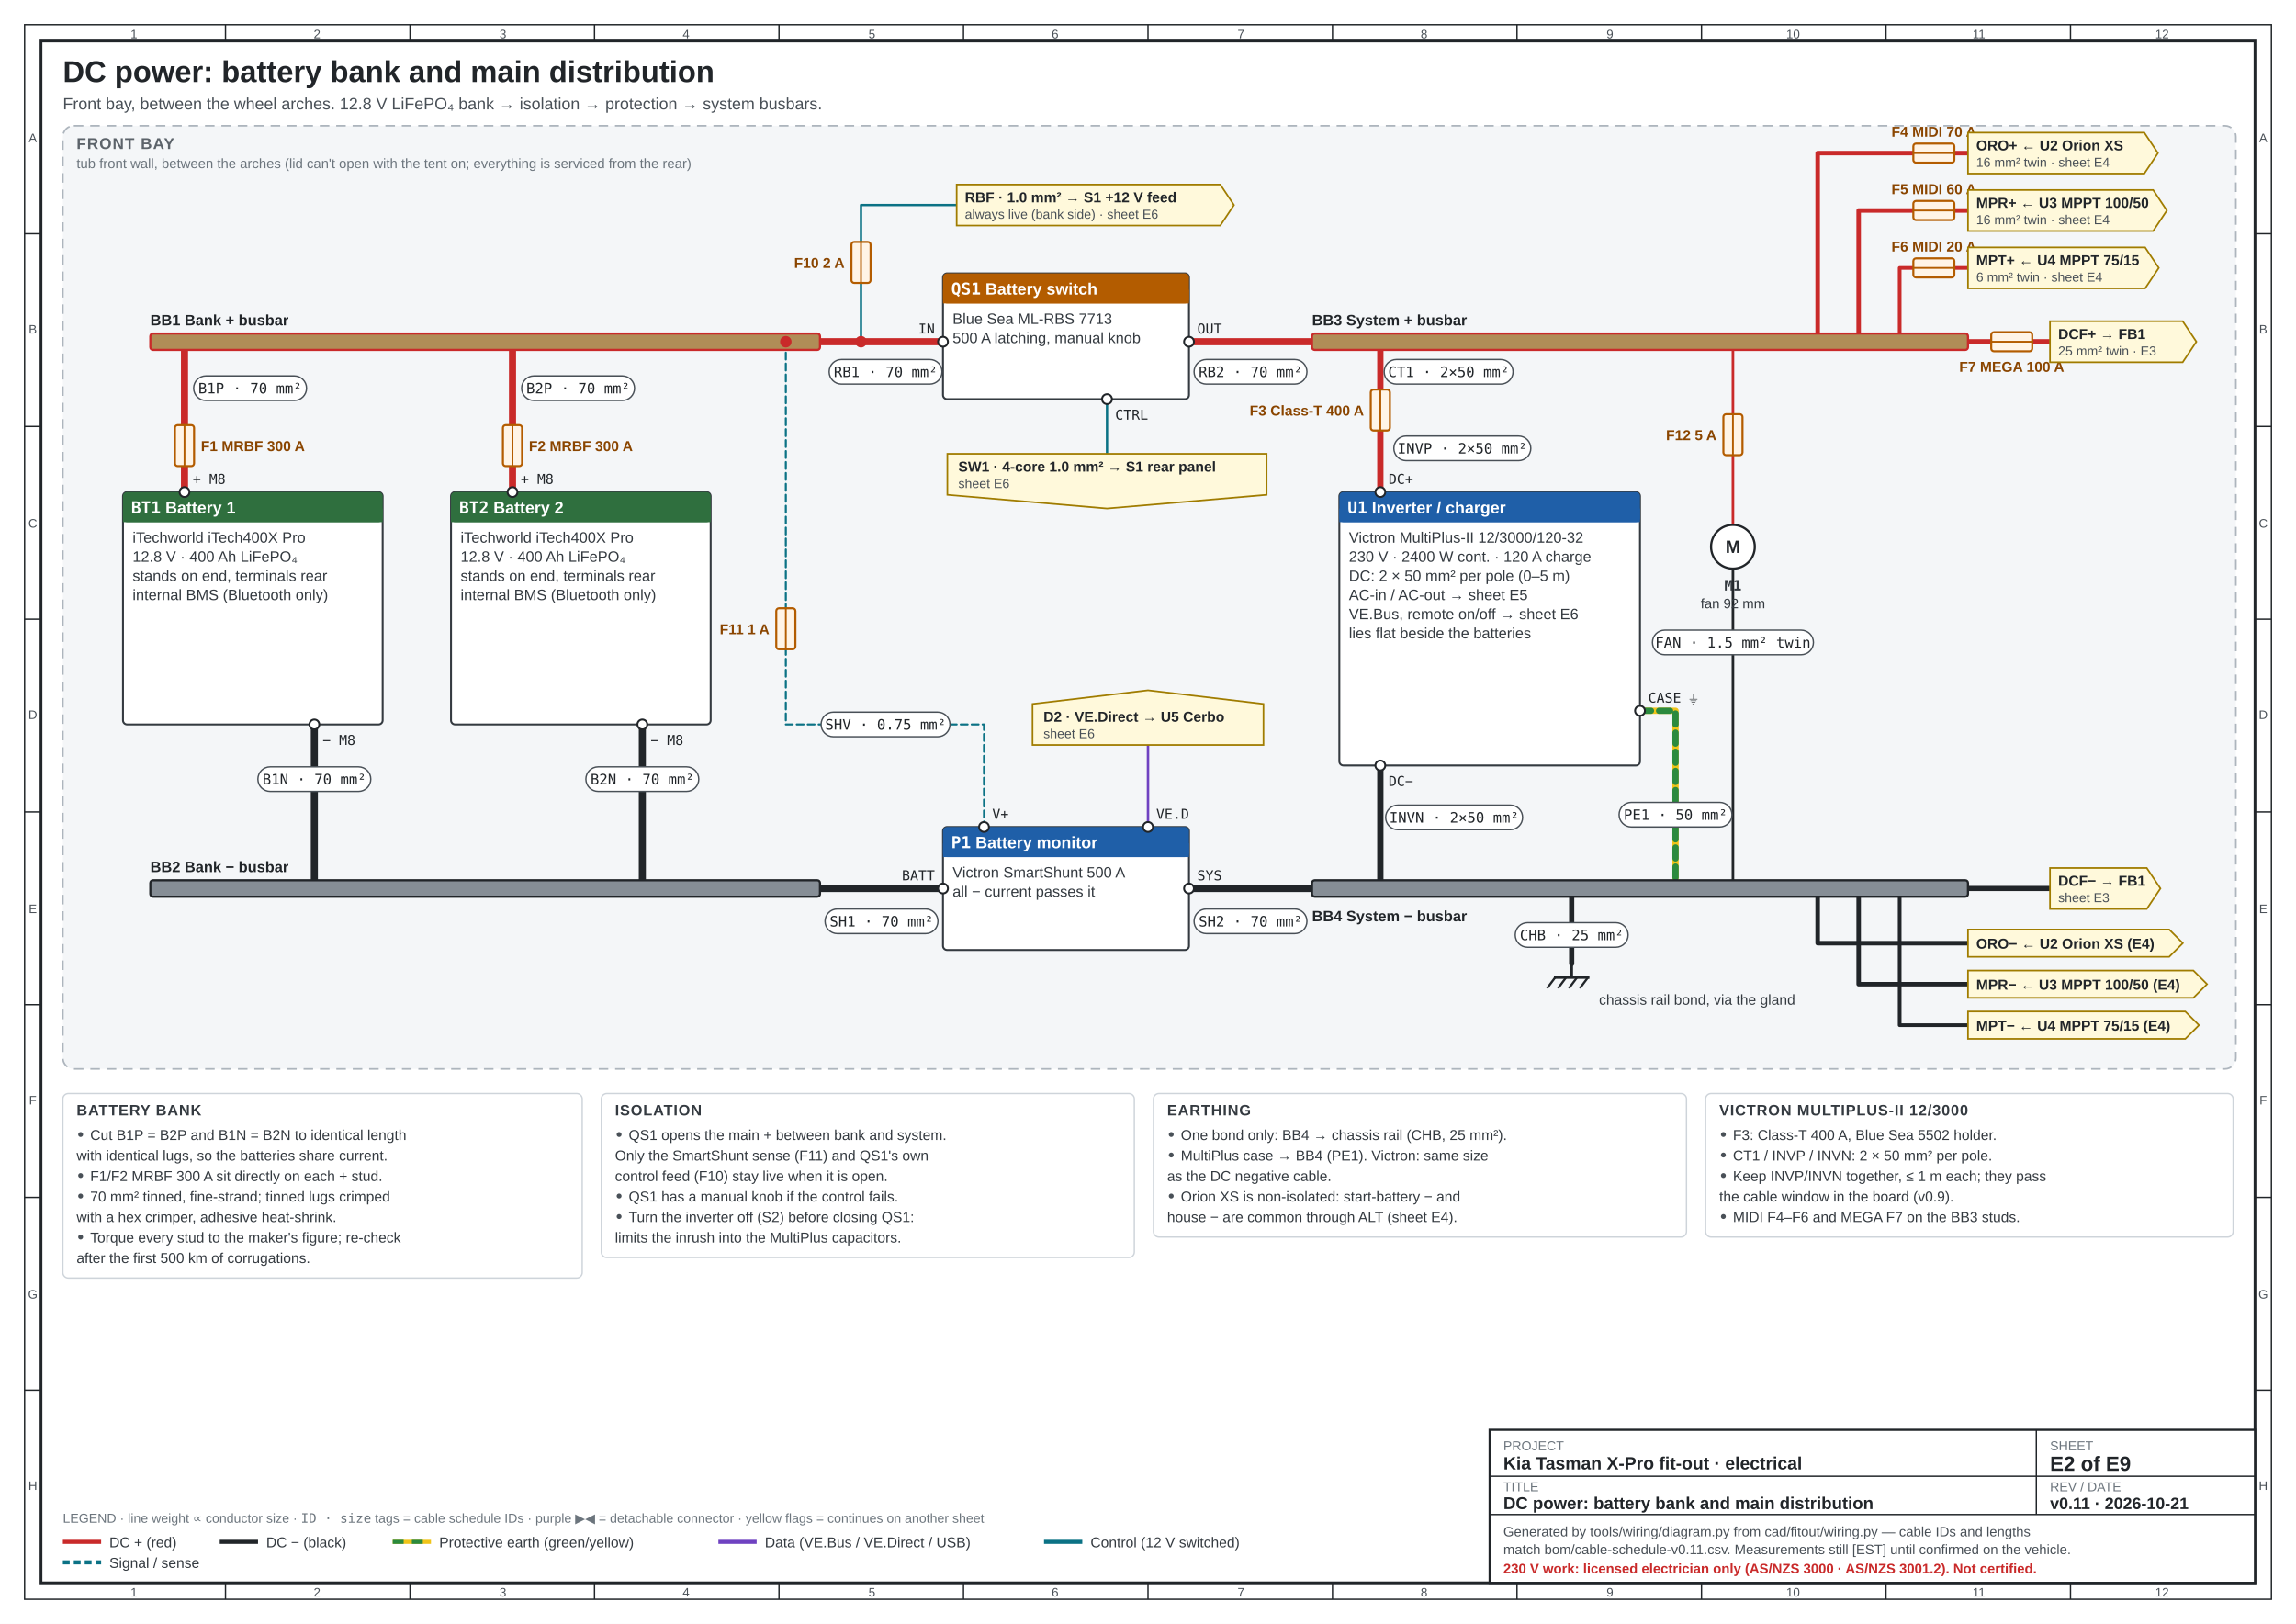
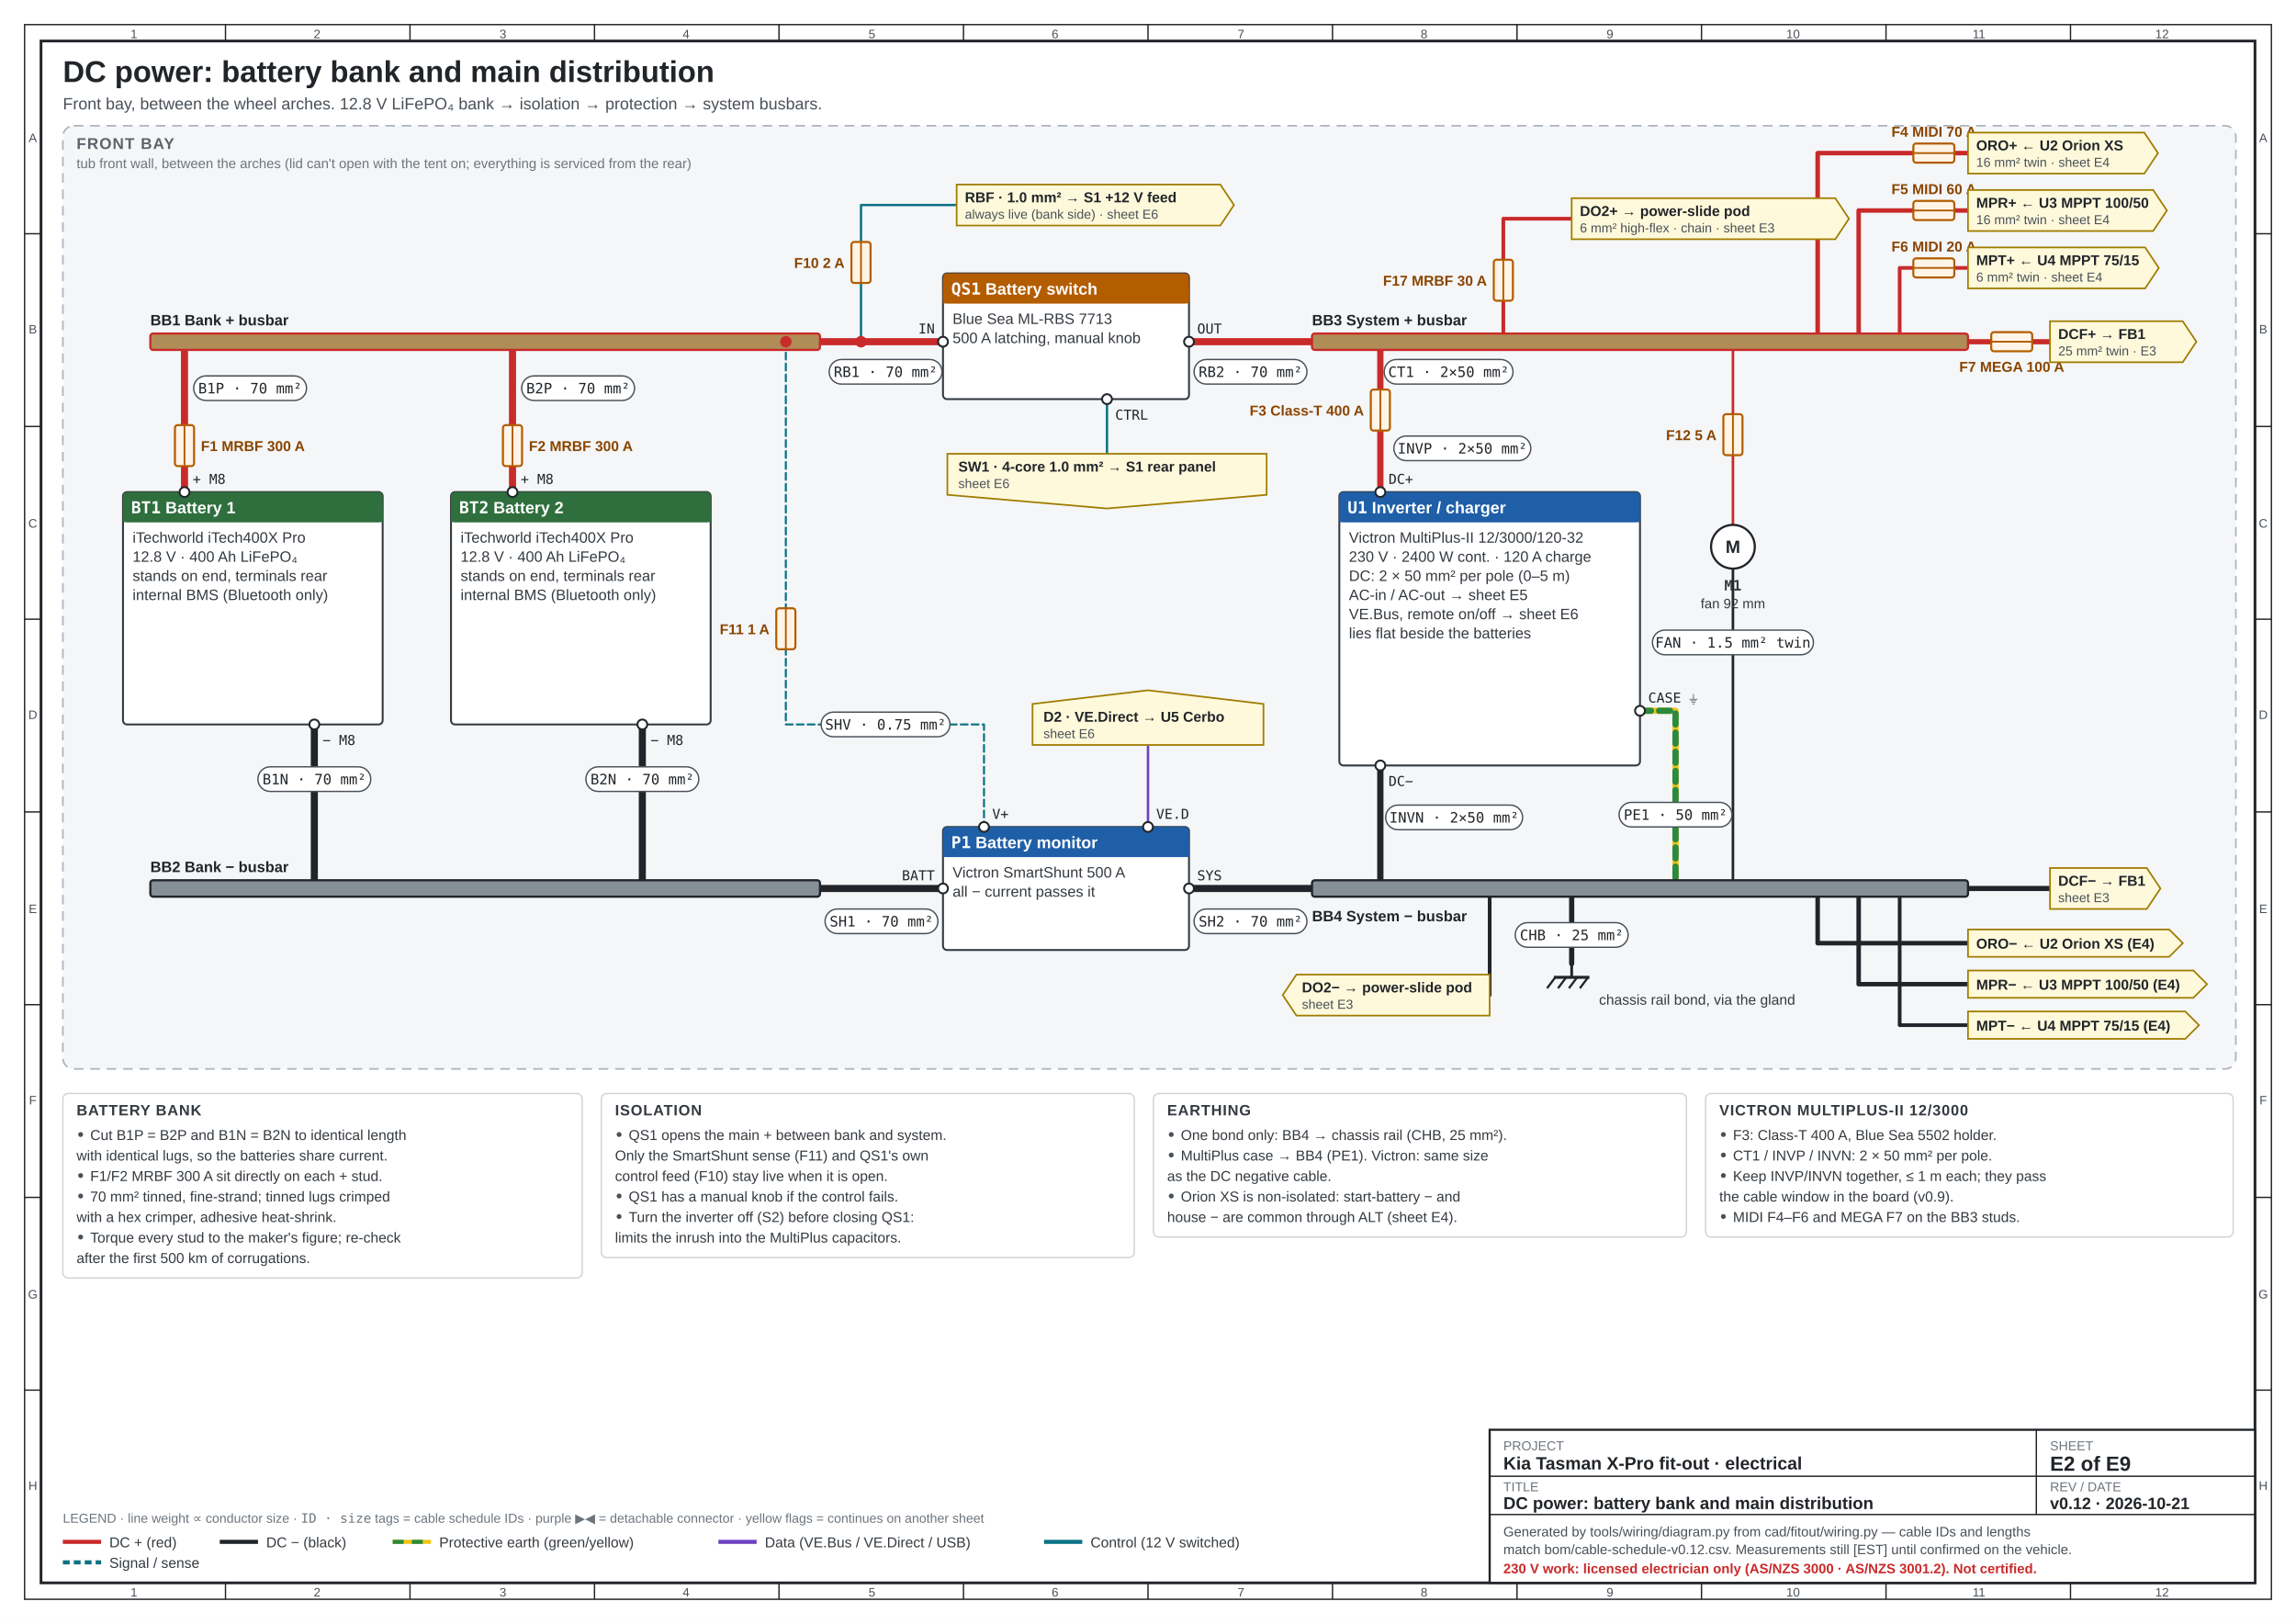
<svg xmlns="http://www.w3.org/2000/svg" viewBox="0 0 1680 1188" width="1680" height="1188" font-family="'IBM Plex Sans', 'Segoe UI', Arial, sans-serif" role="img" aria-label="DC power: battery bank and main distribution">
  <rect x="0" y="0" width="1680" height="1188" fill="#ffffff" />
  <rect x="18" y="18" width="1644" height="1152" fill="none" stroke="#212529" stroke-width="1" />
  <rect x="30" y="30" width="1620" height="1128" fill="none" stroke="#212529" stroke-width="2" />
  <text x="98" y="28" font-size="9" text-anchor="middle" fill="#495057">1</text>
  <text x="98" y="1168" font-size="9" text-anchor="middle" fill="#495057">1</text>
  <text x="232" y="28" font-size="9" text-anchor="middle" fill="#495057">2</text>
  <text x="232" y="1168" font-size="9" text-anchor="middle" fill="#495057">2</text>
  <line x1="165" y1="18" x2="165" y2="30" stroke="#212529" />
  <line x1="165" y1="1158" x2="165" y2="1170" stroke="#212529" />
  <text x="368" y="28" font-size="9" text-anchor="middle" fill="#495057">3</text>
  <text x="368" y="1168" font-size="9" text-anchor="middle" fill="#495057">3</text>
  <line x1="300" y1="18" x2="300" y2="30" stroke="#212529" />
  <line x1="300" y1="1158" x2="300" y2="1170" stroke="#212529" />
  <text x="502" y="28" font-size="9" text-anchor="middle" fill="#495057">4</text>
  <text x="502" y="1168" font-size="9" text-anchor="middle" fill="#495057">4</text>
  <line x1="435" y1="18" x2="435" y2="30" stroke="#212529" />
  <line x1="435" y1="1158" x2="435" y2="1170" stroke="#212529" />
  <text x="638" y="28" font-size="9" text-anchor="middle" fill="#495057">5</text>
  <text x="638" y="1168" font-size="9" text-anchor="middle" fill="#495057">5</text>
  <line x1="570" y1="18" x2="570" y2="30" stroke="#212529" />
  <line x1="570" y1="1158" x2="570" y2="1170" stroke="#212529" />
  <text x="772" y="28" font-size="9" text-anchor="middle" fill="#495057">6</text>
  <text x="772" y="1168" font-size="9" text-anchor="middle" fill="#495057">6</text>
  <line x1="705" y1="18" x2="705" y2="30" stroke="#212529" />
  <line x1="705" y1="1158" x2="705" y2="1170" stroke="#212529" />
  <text x="908" y="28" font-size="9" text-anchor="middle" fill="#495057">7</text>
  <text x="908" y="1168" font-size="9" text-anchor="middle" fill="#495057">7</text>
  <line x1="840" y1="18" x2="840" y2="30" stroke="#212529" />
  <line x1="840" y1="1158" x2="840" y2="1170" stroke="#212529" />
  <text x="1042" y="28" font-size="9" text-anchor="middle" fill="#495057">8</text>
  <text x="1042" y="1168" font-size="9" text-anchor="middle" fill="#495057">8</text>
  <line x1="975" y1="18" x2="975" y2="30" stroke="#212529" />
  <line x1="975" y1="1158" x2="975" y2="1170" stroke="#212529" />
  <text x="1178" y="28" font-size="9" text-anchor="middle" fill="#495057">9</text>
  <text x="1178" y="1168" font-size="9" text-anchor="middle" fill="#495057">9</text>
  <line x1="1110" y1="18" x2="1110" y2="30" stroke="#212529" />
  <line x1="1110" y1="1158" x2="1110" y2="1170" stroke="#212529" />
  <text x="1312" y="28" font-size="9" text-anchor="middle" fill="#495057">10</text>
  <text x="1312" y="1168" font-size="9" text-anchor="middle" fill="#495057">10</text>
  <line x1="1245" y1="18" x2="1245" y2="30" stroke="#212529" />
  <line x1="1245" y1="1158" x2="1245" y2="1170" stroke="#212529" />
  <text x="1448" y="28" font-size="9" text-anchor="middle" fill="#495057">11</text>
  <text x="1448" y="1168" font-size="9" text-anchor="middle" fill="#495057">11</text>
  <line x1="1380" y1="18" x2="1380" y2="30" stroke="#212529" />
  <line x1="1380" y1="1158" x2="1380" y2="1170" stroke="#212529" />
  <text x="1582" y="28" font-size="9" text-anchor="middle" fill="#495057">12</text>
  <text x="1582" y="1168" font-size="9" text-anchor="middle" fill="#495057">12</text>
  <line x1="1515" y1="18" x2="1515" y2="30" stroke="#212529" />
  <line x1="1515" y1="1158" x2="1515" y2="1170" stroke="#212529" />
  <text x="24" y="104" font-size="9" text-anchor="middle" fill="#495057">A</text>
  <text x="1656" y="104" font-size="9" text-anchor="middle" fill="#495057">A</text>
  <text x="24" y="244" font-size="9" text-anchor="middle" fill="#495057">B</text>
  <text x="1656" y="244" font-size="9" text-anchor="middle" fill="#495057">B</text>
  <line x1="18" y1="171" x2="30" y2="171" stroke="#212529" />
  <line x1="1650" y1="171" x2="1662" y2="171" stroke="#212529" />
  <text x="24" y="386" font-size="9" text-anchor="middle" fill="#495057">C</text>
  <text x="1656" y="386" font-size="9" text-anchor="middle" fill="#495057">C</text>
  <line x1="18" y1="312" x2="30" y2="312" stroke="#212529" />
  <line x1="1650" y1="312" x2="1662" y2="312" stroke="#212529" />
  <text x="24" y="526" font-size="9" text-anchor="middle" fill="#495057">D</text>
  <text x="1656" y="526" font-size="9" text-anchor="middle" fill="#495057">D</text>
  <line x1="18" y1="453" x2="30" y2="453" stroke="#212529" />
  <line x1="1650" y1="453" x2="1662" y2="453" stroke="#212529" />
  <text x="24" y="668" font-size="9" text-anchor="middle" fill="#495057">E</text>
  <text x="1656" y="668" font-size="9" text-anchor="middle" fill="#495057">E</text>
  <line x1="18" y1="594" x2="30" y2="594" stroke="#212529" />
  <line x1="1650" y1="594" x2="1662" y2="594" stroke="#212529" />
  <text x="24" y="808" font-size="9" text-anchor="middle" fill="#495057">F</text>
  <text x="1656" y="808" font-size="9" text-anchor="middle" fill="#495057">F</text>
  <line x1="18" y1="735" x2="30" y2="735" stroke="#212529" />
  <line x1="1650" y1="735" x2="1662" y2="735" stroke="#212529" />
  <text x="24" y="950" font-size="9" text-anchor="middle" fill="#495057">G</text>
  <text x="1656" y="950" font-size="9" text-anchor="middle" fill="#495057">G</text>
  <line x1="18" y1="876" x2="30" y2="876" stroke="#212529" />
  <line x1="1650" y1="876" x2="1662" y2="876" stroke="#212529" />
  <text x="24" y="1090" font-size="9" text-anchor="middle" fill="#495057">H</text>
  <text x="1656" y="1090" font-size="9" text-anchor="middle" fill="#495057">H</text>
  <line x1="18" y1="1017" x2="30" y2="1017" stroke="#212529" />
  <line x1="1650" y1="1017" x2="1662" y2="1017" stroke="#212529" />
  <text x="46" y="60" font-size="22" font-weight="700" fill="#212529">DC power: battery bank and main distribution</text>
  <text x="46" y="80" font-size="12" fill="#495057">Front bay, between the wheel arches. 12.8 V LiFePO₄ bank → isolation → protection → system busbars.</text>
  <rect x="1090" y="1046" width="560" height="112" fill="#ffffff" stroke="#212529" stroke-width="1.6" />
  <line x1="1090" y1="1080" x2="1650" y2="1080" stroke="#212529" />
  <line x1="1090" y1="1108" x2="1650" y2="1108" stroke="#212529" />
  <line x1="1490" y1="1080" x2="1490" y2="1108" stroke="#212529" />
  <line x1="1490" y1="1046" x2="1490" y2="1080" stroke="#212529" />
  <text x="1100" y="1061" font-size="9.5" fill="#6c757d">PROJECT</text>
  <text x="1100" y="1075" font-size="13" font-weight="700" fill="#212529">Kia Tasman X-Pro fit-out · electrical</text>
  <text x="1500" y="1061" font-size="9.5" fill="#6c757d">SHEET</text>
  <text x="1500" y="1076" font-size="15" font-weight="700" fill="#212529">E2 of E9</text>
  <text x="1100" y="1091" font-size="9.5" fill="#6c757d">TITLE</text>
  <text x="1100" y="1104" font-size="12.5" font-weight="600" fill="#212529">DC power: battery bank and main distribution</text>
  <text x="1500" y="1091" font-size="9.5" fill="#6c757d">REV / DATE</text>
-   <text x="1500" y="1104" font-size="12" font-weight="600" fill="#212529">v0.11 · 2026-10-21</text>
+   <text x="1500" y="1104" font-size="12" font-weight="600" fill="#212529">v0.12 · 2026-10-21</text>
  <text x="1100" y="1124" font-size="10" fill="#495057">Generated by tools/wiring/diagram.py from cad/fitout/wiring.py — cable IDs and lengths</text>
-   <text x="1100" y="1137" font-size="10" fill="#495057">match bom/cable-schedule-v0.11.csv. Measurements still [EST] until confirmed on the vehicle.</text>
+   <text x="1100" y="1137" font-size="10" fill="#495057">match bom/cable-schedule-v0.12.csv. Measurements still [EST] until confirmed on the vehicle.</text>
  <text x="1100" y="1151" font-size="10" font-weight="700" fill="#c92a2a">230 V work: licensed electrician only (AS/NZS 3000 · AS/NZS 3001.2). Not certified.</text>
  <line x1="46" y1="1128" x2="74" y2="1128" stroke="#c92a2a" stroke-width="3" />
  <text x="80" y="1132" font-size="10.5" fill="#343a40">DC + (red)</text>
  <line x1="160.8" y1="1128" x2="188.8" y2="1128" stroke="#212529" stroke-width="3" />
  <text x="194.8" y="1132" font-size="10.5" fill="#343a40">DC − (black)</text>
  <line x1="287.36" y1="1128" x2="315.36" y2="1128" stroke="#f0c419" stroke-width="3" />
  <line x1="287.36" y1="1128" x2="315.36" y2="1128" stroke="#2b8a3e" stroke-width="3" stroke-dasharray="8 6" />
  <text x="321.36" y="1132" font-size="10.5" fill="#343a40">Protective earth (green/yellow)</text>
  <line x1="525.64" y1="1128" x2="553.64" y2="1128" stroke="#6f42c1" stroke-width="3" />
  <text x="559.64" y="1132" font-size="10.5" fill="#343a40">Data (VE.Bus / VE.Direct / USB)</text>
  <line x1="763.92" y1="1128" x2="791.92" y2="1128" stroke="#0b7285" stroke-width="3" />
  <text x="797.92" y="1132" font-size="10.5" fill="#343a40">Control (12 V switched)</text>
  <line x1="46" y1="1143" x2="74" y2="1143" stroke="#0b7285" stroke-width="3" stroke-dasharray="5 3" />
  <text x="80" y="1147" font-size="10.5" fill="#343a40">Signal / sense</text>
  <text x="46" y="1114" font-size="9.5" fill="#6c757d">LEGEND · line weight ∝ conductor size · <tspan font-family="'IBM Plex Mono', Consolas, monospace">ID · size</tspan> tags = cable schedule IDs · purple ▶◀ = detachable connector · yellow flags = continues on another sheet</text>
  <rect x="46" y="92" width="1590" height="690" rx="8" fill="#f4f6f8" stroke="#adb5bd" stroke-width="1.2" stroke-dasharray="7 5" />
  <text x="56" y="109" font-size="11.5" font-weight="700" letter-spacing="0.06em" fill="#5c636a">FRONT BAY</text>
  <text x="56" y="123" font-size="10" fill="#6c757d">tub front wall, between the arches (lid can't open with the tent on; everything is serviced from the rear)</text>
  <polyline points="135.0,360.0 135.0,250.0" fill="none" stroke="#c92a2a" stroke-width="5.2" stroke-linejoin="round" stroke-linecap="round" />
  <polyline points="230.0,530.0 230.0,650.0" fill="none" stroke="#212529" stroke-width="5.2" stroke-linejoin="round" stroke-linecap="round" />
  <polyline points="375.0,360.0 375.0,250.0" fill="none" stroke="#c92a2a" stroke-width="5.2" stroke-linejoin="round" stroke-linecap="round" />
  <polyline points="470.0,530.0 470.0,650.0" fill="none" stroke="#212529" stroke-width="5.2" stroke-linejoin="round" stroke-linecap="round" />
  <polyline points="600.0,250.0 690.0,250.0" fill="none" stroke="#c92a2a" stroke-width="5.2" stroke-linejoin="round" stroke-linecap="round" />
  <polyline points="870.0,250.0 960.0,250.0" fill="none" stroke="#c92a2a" stroke-width="5.2" stroke-linejoin="round" stroke-linecap="round" />
  <polyline points="630.0,250.0 630.0,150.0 700.0,150.0" fill="none" stroke="#0b7285" stroke-width="1.7" stroke-linejoin="round" stroke-linecap="round" />
  <polyline points="810.0,292.0 810.0,332.0" fill="none" stroke="#0b7285" stroke-width="1.7" stroke-linejoin="round" stroke-linecap="round" />
  <polyline points="600.0,650.0 690.0,650.0" fill="none" stroke="#212529" stroke-width="5.2" stroke-linejoin="round" stroke-linecap="round" />
  <polyline points="870.0,650.0 960.0,650.0" fill="none" stroke="#212529" stroke-width="5.2" stroke-linejoin="round" stroke-linecap="round" />
  <polyline points="575.0,250.0 575.0,530.0 720.0,530.0 720.0,605.0" fill="none" stroke="#0b7285" stroke-width="1.5" stroke-dasharray="5 3" stroke-linejoin="round" stroke-linecap="round" />
  <polyline points="840.0,605.0 840.0,545.0" fill="none" stroke="#6f42c1" stroke-width="1.8" stroke-linejoin="round" stroke-linecap="round" />
  <polyline points="1010.0,250.0 1010.0,285.0" fill="none" stroke="#c92a2a" stroke-width="4.6" stroke-linejoin="round" stroke-linecap="round" />
  <polyline points="1010.0,315.0 1010.0,360.0" fill="none" stroke="#c92a2a" stroke-width="4.6" stroke-linejoin="round" stroke-linecap="round" />
  <polyline points="1010.0,560.0 1010.0,650.0" fill="none" stroke="#212529" stroke-width="4.6" stroke-linejoin="round" stroke-linecap="round" />
  <polyline points="1200.0,520.0 1226.0,520.0 1226.0,650.0" fill="none" stroke="#f0c419" stroke-width="4.6" stroke-linejoin="round" stroke-linecap="round" />
  <polyline points="1200.0,520.0 1226.0,520.0 1226.0,650.0" fill="none" stroke="#2b8a3e" stroke-width="4.6" stroke-dasharray="8 6" stroke-linejoin="round" stroke-linecap="round" />
  <polyline points="1268.0,250.0 1268.0,384.0" fill="none" stroke="#c92a2a" stroke-width="1.9" stroke-linejoin="round" stroke-linecap="round" />
  <polyline points="1268.0,416.0 1268.0,650.0" fill="none" stroke="#212529" stroke-width="1.9" stroke-linejoin="round" stroke-linecap="round" />
  <polyline points="1330.0,250.0 1330.0,112.0 1440.0,112.0" fill="none" stroke="#c92a2a" stroke-width="3.3" stroke-linejoin="round" stroke-linecap="round" />
  <polyline points="1330.0,650.0 1330.0,690.0 1440.0,690.0" fill="none" stroke="#212529" stroke-width="3.3" stroke-linejoin="round" stroke-linecap="round" />
  <polyline points="1360.0,250.0 1360.0,154.0 1440.0,154.0" fill="none" stroke="#c92a2a" stroke-width="3.3" stroke-linejoin="round" stroke-linecap="round" />
  <polyline points="1360.0,650.0 1360.0,720.0 1440.0,720.0" fill="none" stroke="#212529" stroke-width="3.3" stroke-linejoin="round" stroke-linecap="round" />
  <polyline points="1390.0,250.0 1390.0,196.0 1440.0,196.0" fill="none" stroke="#c92a2a" stroke-width="2.7" stroke-linejoin="round" stroke-linecap="round" />
  <polyline points="1390.0,650.0 1390.0,750.0 1440.0,750.0" fill="none" stroke="#212529" stroke-width="2.7" stroke-linejoin="round" stroke-linecap="round" />
+   <polyline points="1100.0,250.0 1100.0,160.0 1150.0,160.0" fill="none" stroke="#c92a2a" stroke-width="2.7" stroke-linejoin="round" stroke-linecap="round" />
+   <polyline points="1090.0,650.0 1090.0,728.0" fill="none" stroke="#212529" stroke-width="2.7" stroke-linejoin="round" stroke-linecap="round" />
  <polyline points="1440.0,250.0 1500.0,250.0" fill="none" stroke="#c92a2a" stroke-width="3.8" stroke-linejoin="round" stroke-linecap="round" />
  <polyline points="1440.0,650.0 1500.0,650.0" fill="none" stroke="#212529" stroke-width="3.8" stroke-linejoin="round" stroke-linecap="round" />
  <polyline points="1150.0,650.0 1150.0,705.0" fill="none" stroke="#212529" stroke-width="3.8" stroke-linejoin="round" stroke-linecap="round" />
  <rect x="110" y="244" width="490" height="12" rx="2" fill="#b08d57" stroke="#c92a2a" stroke-width="1.6" />
  <text x="110.0" y="238.0" font-size="11" text-anchor="start" font-weight="600" fill="#212529">BB1  Bank + busbar</text>
  <rect x="110" y="644" width="490" height="12" rx="2" fill="#868e96" stroke="#212529" stroke-width="1.6" />
  <text x="110.0" y="638.0" font-size="11" text-anchor="start" font-weight="600" fill="#212529">BB2  Bank − busbar</text>
  <rect x="128" y="311" width="14" height="30" rx="2" fill="#fff4e6" stroke="#b35c00" stroke-width="1.5" />
  <line x1="135" y1="311" x2="135" y2="341" stroke="#b35c00" stroke-width="1.3" />
  <text x="147.0" y="330.0" font-size="10.5" text-anchor="start" font-weight="600" fill="#8a4500">F1 MRBF 300 A</text>
  <rect x="368" y="311" width="14" height="30" rx="2" fill="#fff4e6" stroke="#b35c00" stroke-width="1.5" />
  <line x1="375" y1="311" x2="375" y2="341" stroke="#b35c00" stroke-width="1.3" />
  <text x="387.0" y="330.0" font-size="10.5" text-anchor="start" font-weight="600" fill="#8a4500">F2 MRBF 300 A</text>
  <rect x="960" y="244" width="480" height="12" rx="2" fill="#b08d57" stroke="#c92a2a" stroke-width="1.6" />
  <text x="960.0" y="238.0" font-size="11" text-anchor="start" font-weight="600" fill="#212529">BB3  System + busbar</text>
  <circle cx="630" cy="250" r="4.2" fill="#c92a2a" />
  <rect x="623" y="177" width="14" height="30" rx="2" fill="#fff4e6" stroke="#b35c00" stroke-width="1.5" />
  <line x1="630" y1="177" x2="630" y2="207" stroke="#b35c00" stroke-width="1.3" />
  <text x="618.0" y="196.0" font-size="10.5" text-anchor="end" font-weight="600" fill="#8a4500">F10 2 A</text>
  <rect x="960" y="644" width="480" height="12" rx="2" fill="#868e96" stroke="#212529" stroke-width="1.6" />
  <text x="960.0" y="674.0" font-size="11" text-anchor="start" font-weight="600" fill="#212529">BB4  System − busbar</text>
  <circle cx="575" cy="250" r="4.2" fill="#c92a2a" />
  <rect x="568" y="445" width="14" height="30" rx="2" fill="#fff4e6" stroke="#b35c00" stroke-width="1.5" />
  <line x1="575" y1="445" x2="575" y2="475" stroke="#b35c00" stroke-width="1.3" />
  <text x="563.0" y="464.0" font-size="10.5" text-anchor="end" font-weight="600" fill="#8a4500">F11 1 A</text>
  <rect x="1003" y="285" width="14" height="30" rx="2" fill="#fff4e6" stroke="#b35c00" stroke-width="1.5" />
  <line x1="1010" y1="285" x2="1010" y2="315" stroke="#b35c00" stroke-width="1.3" />
  <text x="998.0" y="304.0" font-size="10.5" text-anchor="end" font-weight="600" fill="#8a4500">F3 Class-T 400 A</text>
  <rect x="1261" y="303" width="14" height="30" rx="2" fill="#fff4e6" stroke="#b35c00" stroke-width="1.5" />
  <line x1="1268" y1="303" x2="1268" y2="333" stroke="#b35c00" stroke-width="1.3" />
  <text x="1256.0" y="322.0" font-size="10.5" text-anchor="end" font-weight="600" fill="#8a4500">F12 5 A</text>
  <circle cx="1268" cy="400" r="16" fill="#fff" stroke="#212529" stroke-width="1.6" />
  <text x="1268" y="404.5" font-size="13" font-weight="700" text-anchor="middle" fill="#212529">M</text>
  <text x="1268.0" y="432.0" font-size="10.5" text-anchor="middle" font-weight="700" fill="#343a40" font-family="'IBM Plex Mono', Consolas, monospace">M1</text>
  <text x="1268.0" y="445.0" font-size="10" text-anchor="middle" font-weight="400" fill="#343a40">fan 92 mm</text>
  <rect x="1400" y="105" width="30" height="14" rx="2" fill="#fff4e6" stroke="#b35c00" stroke-width="1.5" />
  <line x1="1400" y1="112" x2="1430" y2="112" stroke="#b35c00" stroke-width="1.3" />
  <text x="1415.0" y="100.0" font-size="10.5" text-anchor="middle" font-weight="600" fill="#8a4500">F4 MIDI 70 A</text>
  <rect x="1400" y="147" width="30" height="14" rx="2" fill="#fff4e6" stroke="#b35c00" stroke-width="1.5" />
  <line x1="1400" y1="154" x2="1430" y2="154" stroke="#b35c00" stroke-width="1.3" />
  <text x="1415.0" y="142.0" font-size="10.5" text-anchor="middle" font-weight="600" fill="#8a4500">F5 MIDI 60 A</text>
  <rect x="1400" y="189" width="30" height="14" rx="2" fill="#fff4e6" stroke="#b35c00" stroke-width="1.5" />
  <line x1="1400" y1="196" x2="1430" y2="196" stroke="#b35c00" stroke-width="1.3" />
  <text x="1415.0" y="184.0" font-size="10.5" text-anchor="middle" font-weight="600" fill="#8a4500">F6 MIDI 20 A</text>
+   <rect x="1093" y="190" width="14" height="30" rx="2" fill="#fff4e6" stroke="#b35c00" stroke-width="1.5" />
+   <line x1="1100" y1="190" x2="1100" y2="220" stroke="#b35c00" stroke-width="1.3" />
+   <text x="1088.0" y="209.0" font-size="10.5" text-anchor="end" font-weight="600" fill="#8a4500">F17 MRBF 30 A</text>
  <rect x="1457" y="243" width="30" height="14" rx="2" fill="#fff4e6" stroke="#b35c00" stroke-width="1.5" />
  <line x1="1457" y1="250" x2="1487" y2="250" stroke="#b35c00" stroke-width="1.3" />
  <text x="1472.0" y="272.0" font-size="10.5" text-anchor="middle" font-weight="600" fill="#8a4500">F7 MEGA 100 A</text>
  <line x1="1150" y1="705" x2="1150" y2="715" stroke="#212529" stroke-width="2" />
  <line x1="1137" y1="715" x2="1163" y2="715" stroke="#212529" stroke-width="2.2" />
  <line x1="1138" y1="715" x2="1132" y2="723" stroke="#212529" stroke-width="1.6" />
  <line x1="1146" y1="715" x2="1140" y2="723" stroke="#212529" stroke-width="1.6" />
  <line x1="1154" y1="715" x2="1148" y2="723" stroke="#212529" stroke-width="1.6" />
  <line x1="1162" y1="715" x2="1156" y2="723" stroke="#212529" stroke-width="1.6" />
  <g class="blk">
    <rect x="90" y="360" width="190" height="170" rx="3" fill="#ffffff" stroke="#343a40" stroke-width="1.4" />
    <rect x="90" y="360" width="190" height="22" rx="3" fill="#2f6f3e" />
    <rect x="90" y="372" width="190" height="10" fill="#2f6f3e" />
    <text x="96" y="375.5" font-size="12" font-weight="600" fill="#fff">
      <tspan font-family="'IBM Plex Mono', Consolas, monospace" font-weight="700">BT1</tspan>  Battery 1</text>
    <text x="97" y="397" font-size="11" fill="#343a40">iTechworld iTech400X Pro</text>
    <text x="97" y="411" font-size="11" fill="#343a40">12.8 V · 400 Ah LiFePO₄</text>
    <text x="97" y="425" font-size="11" fill="#343a40">stands on end, terminals rear</text>
    <text x="97" y="439" font-size="11" fill="#343a40">internal BMS (Bluetooth only)</text>
    <circle cx="135" cy="360" r="3.6" fill="#fff" stroke="#212529" stroke-width="1.4" />
    <text x="141" y="354" font-size="10" font-family="'IBM Plex Mono', Consolas, monospace" fill="#212529">+ M8</text>
    <circle cx="230" cy="530" r="3.6" fill="#fff" stroke="#212529" stroke-width="1.4" />
    <text x="236" y="545" font-size="10" font-family="'IBM Plex Mono', Consolas, monospace" fill="#212529">− M8</text>
  </g>
  <g class="blk">
    <rect x="330" y="360" width="190" height="170" rx="3" fill="#ffffff" stroke="#343a40" stroke-width="1.4" />
    <rect x="330" y="360" width="190" height="22" rx="3" fill="#2f6f3e" />
    <rect x="330" y="372" width="190" height="10" fill="#2f6f3e" />
    <text x="336" y="375.5" font-size="12" font-weight="600" fill="#fff">
      <tspan font-family="'IBM Plex Mono', Consolas, monospace" font-weight="700">BT2</tspan>  Battery 2</text>
    <text x="337" y="397" font-size="11" fill="#343a40">iTechworld iTech400X Pro</text>
    <text x="337" y="411" font-size="11" fill="#343a40">12.8 V · 400 Ah LiFePO₄</text>
    <text x="337" y="425" font-size="11" fill="#343a40">stands on end, terminals rear</text>
    <text x="337" y="439" font-size="11" fill="#343a40">internal BMS (Bluetooth only)</text>
    <circle cx="375" cy="360" r="3.6" fill="#fff" stroke="#212529" stroke-width="1.4" />
    <text x="381" y="354" font-size="10" font-family="'IBM Plex Mono', Consolas, monospace" fill="#212529">+ M8</text>
    <circle cx="470" cy="530" r="3.6" fill="#fff" stroke="#212529" stroke-width="1.4" />
    <text x="476" y="545" font-size="10" font-family="'IBM Plex Mono', Consolas, monospace" fill="#212529">− M8</text>
  </g>
  <g class="blk">
    <rect x="690" y="200" width="180" height="92" rx="3" fill="#ffffff" stroke="#343a40" stroke-width="1.4" />
    <rect x="690" y="200" width="180" height="22" rx="3" fill="#b35c00" />
    <rect x="690" y="212" width="180" height="10" fill="#b35c00" />
    <text x="696" y="215.5" font-size="12" font-weight="600" fill="#fff">
      <tspan font-family="'IBM Plex Mono', Consolas, monospace" font-weight="700">QS1</tspan>  Battery switch</text>
    <text x="697" y="237" font-size="11" fill="#343a40">Blue Sea ML-RBS 7713</text>
    <text x="697" y="251" font-size="11" fill="#343a40">500 A latching, manual knob</text>
    <circle cx="690" cy="250" r="3.6" fill="#fff" stroke="#212529" stroke-width="1.4" />
    <text x="684" y="244" font-size="10" font-family="'IBM Plex Mono', Consolas, monospace" fill="#212529" text-anchor="end">IN</text>
    <circle cx="870" cy="250" r="3.6" fill="#fff" stroke="#212529" stroke-width="1.4" />
    <text x="876" y="244" font-size="10" font-family="'IBM Plex Mono', Consolas, monospace" fill="#212529">OUT</text>
    <circle cx="810" cy="292" r="3.6" fill="#fff" stroke="#212529" stroke-width="1.4" />
    <text x="816" y="307" font-size="10" font-family="'IBM Plex Mono', Consolas, monospace" fill="#212529">CTRL</text>
  </g>
  <g class="blk">
    <rect x="690" y="605" width="180" height="90" rx="3" fill="#ffffff" stroke="#343a40" stroke-width="1.4" />
    <rect x="690" y="605" width="180" height="22" rx="3" fill="#1f5fa8" />
    <rect x="690" y="617" width="180" height="10" fill="#1f5fa8" />
    <text x="696" y="620.5" font-size="12" font-weight="600" fill="#fff">
      <tspan font-family="'IBM Plex Mono', Consolas, monospace" font-weight="700">P1</tspan>  Battery monitor</text>
    <text x="697" y="642" font-size="11" fill="#343a40">Victron SmartShunt 500 A</text>
    <text x="697" y="656" font-size="11" fill="#343a40">all − current passes it</text>
    <circle cx="690" cy="650" r="3.6" fill="#fff" stroke="#212529" stroke-width="1.4" />
    <text x="684" y="644" font-size="10" font-family="'IBM Plex Mono', Consolas, monospace" fill="#212529" text-anchor="end">BATT</text>
    <circle cx="870" cy="650" r="3.6" fill="#fff" stroke="#212529" stroke-width="1.4" />
    <text x="876" y="644" font-size="10" font-family="'IBM Plex Mono', Consolas, monospace" fill="#212529">SYS</text>
    <circle cx="720" cy="605" r="3.6" fill="#fff" stroke="#212529" stroke-width="1.4" />
    <text x="726" y="599" font-size="10" font-family="'IBM Plex Mono', Consolas, monospace" fill="#212529">V+</text>
    <circle cx="840" cy="605" r="3.6" fill="#fff" stroke="#212529" stroke-width="1.4" />
    <text x="846" y="599" font-size="10" font-family="'IBM Plex Mono', Consolas, monospace" fill="#212529">VE.D</text>
  </g>
  <g class="blk">
    <rect x="980" y="360" width="220" height="200" rx="3" fill="#ffffff" stroke="#343a40" stroke-width="1.4" />
    <rect x="980" y="360" width="220" height="22" rx="3" fill="#1f5fa8" />
    <rect x="980" y="372" width="220" height="10" fill="#1f5fa8" />
    <text x="986" y="375.5" font-size="12" font-weight="600" fill="#fff">
      <tspan font-family="'IBM Plex Mono', Consolas, monospace" font-weight="700">U1</tspan>  Inverter / charger</text>
    <text x="987" y="397" font-size="11" fill="#343a40">Victron MultiPlus-II 12/3000/120-32</text>
    <text x="987" y="411" font-size="11" fill="#343a40">230 V · 2400 W cont. · 120 A charge</text>
    <text x="987" y="425" font-size="11" fill="#343a40">DC: 2 × 50 mm² per pole (0–5 m)</text>
    <text x="987" y="439" font-size="11" fill="#343a40">AC-in / AC-out → sheet E5</text>
    <text x="987" y="453" font-size="11" fill="#343a40">VE.Bus, remote on/off → sheet E6</text>
    <text x="987" y="467" font-size="11" fill="#343a40">lies flat beside the batteries</text>
    <circle cx="1010" cy="360" r="3.6" fill="#fff" stroke="#212529" stroke-width="1.4" />
    <text x="1016" y="354" font-size="10" font-family="'IBM Plex Mono', Consolas, monospace" fill="#212529">DC+</text>
    <circle cx="1010" cy="560" r="3.6" fill="#fff" stroke="#212529" stroke-width="1.4" />
    <text x="1016" y="575" font-size="10" font-family="'IBM Plex Mono', Consolas, monospace" fill="#212529">DC−</text>
    <circle cx="1200" cy="520" r="3.6" fill="#fff" stroke="#212529" stroke-width="1.4" />
    <text x="1206" y="514" font-size="10" font-family="'IBM Plex Mono', Consolas, monospace" fill="#212529">CASE ⏚</text>
  </g>
  <g>
    <rect x="141.7" y="275.0" width="82.6" height="18" rx="9" fill="#ffffff" stroke="#495057" stroke-width="1" />
    <text x="183.0" y="287.8" font-size="10.5" font-family="'IBM Plex Mono', Consolas, monospace" text-anchor="middle" fill="#212529">B1P · 70 mm²</text>
  </g>
  <g>
    <rect x="188.7" y="561.0" width="82.6" height="18" rx="9" fill="#ffffff" stroke="#495057" stroke-width="1" />
    <text x="230.0" y="573.8" font-size="10.5" font-family="'IBM Plex Mono', Consolas, monospace" text-anchor="middle" fill="#212529">B1N · 70 mm²</text>
  </g>
  <g>
    <rect x="381.7" y="275.0" width="82.6" height="18" rx="9" fill="#ffffff" stroke="#495057" stroke-width="1" />
    <text x="423.0" y="287.8" font-size="10.5" font-family="'IBM Plex Mono', Consolas, monospace" text-anchor="middle" fill="#212529">B2P · 70 mm²</text>
  </g>
  <g>
    <rect x="428.7" y="561.0" width="82.6" height="18" rx="9" fill="#ffffff" stroke="#495057" stroke-width="1" />
    <text x="470.0" y="573.8" font-size="10.5" font-family="'IBM Plex Mono', Consolas, monospace" text-anchor="middle" fill="#212529">B2N · 70 mm²</text>
  </g>
  <g>
    <rect x="606.7" y="263.0" width="82.6" height="18" rx="9" fill="#ffffff" stroke="#495057" stroke-width="1" />
    <text x="648.0" y="275.8" font-size="10.5" font-family="'IBM Plex Mono', Consolas, monospace" text-anchor="middle" fill="#212529">RB1 · 70 mm²</text>
  </g>
  <g>
    <rect x="873.7" y="263.0" width="82.6" height="18" rx="9" fill="#ffffff" stroke="#495057" stroke-width="1" />
    <text x="915.0" y="275.8" font-size="10.5" font-family="'IBM Plex Mono', Consolas, monospace" text-anchor="middle" fill="#212529">RB2 · 70 mm²</text>
  </g>
  <polygon points="700.0,135.0 892.9,135.0 902.9,150.0 892.9,165.0 700.0,165.0" fill="#fff9db" stroke="#a07c00" stroke-width="1.2" />
  <text x="706.0" y="148.0" font-size="10.5" font-weight="600" fill="#212529">RBF · 1.0 mm² → S1 +12 V feed</text>
  <text x="706.0" y="160.0" font-size="9.5" fill="#495057">always live (bank side) · sheet E6</text>
  <polygon points="693.2,332.0 926.8,332.0 926.8,362.0 810.0,372.0 693.2,362.0" fill="#fff9db" stroke="#a07c00" stroke-width="1.2" />
  <text x="701.2" y="345.0" font-size="10.5" font-weight="600" fill="#212529">SW1 · 4-core 1.0 mm² → S1 rear panel</text>
  <text x="701.2" y="357.0" font-size="9.5" fill="#495057">sheet E6</text>
  <g>
    <rect x="603.7" y="665.0" width="82.6" height="18" rx="9" fill="#ffffff" stroke="#495057" stroke-width="1" />
    <text x="645.0" y="677.8" font-size="10.5" font-family="'IBM Plex Mono', Consolas, monospace" text-anchor="middle" fill="#212529">SH1 · 70 mm²</text>
  </g>
  <g>
    <rect x="873.7" y="665.0" width="82.6" height="18" rx="9" fill="#ffffff" stroke="#495057" stroke-width="1" />
    <text x="915.0" y="677.8" font-size="10.5" font-family="'IBM Plex Mono', Consolas, monospace" text-anchor="middle" fill="#212529">SH2 · 70 mm²</text>
  </g>
  <g>
    <rect x="600.8" y="521.0" width="94.3" height="18" rx="9" fill="#ffffff" stroke="#495057" stroke-width="1" />
    <text x="648.0" y="533.8" font-size="10.5" font-family="'IBM Plex Mono', Consolas, monospace" text-anchor="middle" fill="#212529">SHV · 0.75 mm²</text>
  </g>
  <polygon points="755.5,515.0 840.0,505.0 924.5,515.0 924.5,545.0 755.5,545.0" fill="#fff9db" stroke="#a07c00" stroke-width="1.2" />
  <text x="763.5" y="528.0" font-size="10.5" font-weight="600" fill="#212529">D2 · VE.Direct → U5 Cerbo</text>
  <text x="763.5" y="540.0" font-size="9.5" fill="#495057">sheet E6</text>
  <g>
    <rect x="1012.8" y="263.0" width="94.3" height="18" rx="9" fill="#ffffff" stroke="#495057" stroke-width="1" />
    <text x="1060.0" y="275.8" font-size="10.5" font-family="'IBM Plex Mono', Consolas, monospace" text-anchor="middle" fill="#212529">CT1 · 2×50 mm²</text>
  </g>
  <g>
    <rect x="1019.9" y="319.0" width="100.2" height="18" rx="9" fill="#ffffff" stroke="#495057" stroke-width="1" />
    <text x="1070.0" y="331.8" font-size="10.5" font-family="'IBM Plex Mono', Consolas, monospace" text-anchor="middle" fill="#212529">INVP · 2×50 mm²</text>
  </g>
  <g>
    <rect x="1013.9" y="589.0" width="100.2" height="18" rx="9" fill="#ffffff" stroke="#495057" stroke-width="1" />
    <text x="1064.0" y="601.8" font-size="10.5" font-family="'IBM Plex Mono', Consolas, monospace" text-anchor="middle" fill="#212529">INVN · 2×50 mm²</text>
  </g>
  <g>
    <rect x="1184.7" y="587.0" width="82.6" height="18" rx="9" fill="#ffffff" stroke="#495057" stroke-width="1" />
    <text x="1226.0" y="599.8" font-size="10.5" font-family="'IBM Plex Mono', Consolas, monospace" text-anchor="middle" fill="#212529">PE1 · 50 mm²</text>
  </g>
  <g>
    <rect x="1209.1" y="461.0" width="117.8" height="18" rx="9" fill="#ffffff" stroke="#495057" stroke-width="1" />
    <text x="1268.0" y="473.8" font-size="10.5" font-family="'IBM Plex Mono', Consolas, monospace" text-anchor="middle" fill="#212529">FAN · 1.5 mm² twin</text>
  </g>
  <polygon points="1440.0,97.0 1569.0,97.0 1579.0,112.0 1569.0,127.0 1440.0,127.0" fill="#fff9db" stroke="#a07c00" stroke-width="1.2" />
  <text x="1446.0" y="110.0" font-size="10.5" font-weight="600" fill="#212529">ORO+ ← U2 Orion XS</text>
  <text x="1446.0" y="122.0" font-size="9.5" fill="#495057">16 mm² twin · sheet E4</text>
  <polygon points="1440.0,680.0 1587.2,680.0 1597.2,690.0 1587.2,700.0 1440.0,700.0" fill="#fff9db" stroke="#a07c00" stroke-width="1.2" />
  <text x="1446.0" y="694.0" font-size="10.5" font-weight="600" fill="#212529">ORO− ← U2 Orion XS (E4)</text>
  <polygon points="1440.0,139.0 1575.5,139.0 1585.5,154.0 1575.5,169.0 1440.0,169.0" fill="#fff9db" stroke="#a07c00" stroke-width="1.2" />
  <text x="1446.0" y="152.0" font-size="10.5" font-weight="600" fill="#212529">MPR+ ← U3 MPPT 100/50</text>
  <text x="1446.0" y="164.0" font-size="9.5" fill="#495057">16 mm² twin · sheet E4</text>
  <polygon points="1440.0,710.0 1604.9,710.0 1614.9,720.0 1604.9,730.0 1440.0,730.0" fill="#fff9db" stroke="#a07c00" stroke-width="1.2" />
  <text x="1446.0" y="724.0" font-size="10.5" font-weight="600" fill="#212529">MPR− ← U3 MPPT 100/50 (E4)</text>
  <polygon points="1440.0,181.0 1569.6,181.0 1579.6,196.0 1569.6,211.0 1440.0,211.0" fill="#fff9db" stroke="#a07c00" stroke-width="1.2" />
  <text x="1446.0" y="194.0" font-size="10.5" font-weight="600" fill="#212529">MPT+ ← U4 MPPT 75/15</text>
  <text x="1446.0" y="206.0" font-size="9.5" fill="#495057">6 mm² twin · sheet E4</text>
  <polygon points="1440.0,740.0 1599.0,740.0 1609.0,750.0 1599.0,760.0 1440.0,760.0" fill="#fff9db" stroke="#a07c00" stroke-width="1.2" />
  <text x="1446.0" y="754.0" font-size="10.5" font-weight="600" fill="#212529">MPT− ← U4 MPPT 75/15 (E4)</text>
+   <polygon points="1150.0,145.0 1342.9,145.0 1352.9,160.0 1342.9,175.0 1150.0,175.0" fill="#fff9db" stroke="#a07c00" stroke-width="1.2" />
+   <text x="1156.0" y="158.0" font-size="10.5" font-weight="600" fill="#212529">DO2+ → power-slide pod</text>
+   <text x="1156.0" y="170.0" font-size="9.5" fill="#495057">6 mm² high-flex · chain · sheet E3</text>
+   <polygon points="948.6,713.0 1090.0,713.0 1090.0,743.0 948.6,743.0 938.6,728.0" fill="#fff9db" stroke="#a07c00" stroke-width="1.2" />
+   <text x="952.6" y="726.0" font-size="10.5" font-weight="600" fill="#212529">DO2− → power-slide pod</text>
+   <text x="952.6" y="738.0" font-size="9.5" fill="#495057">sheet E3</text>
  <polygon points="1500.0,235.0 1597.1,235.0 1607.1,250.0 1597.1,265.0 1500.0,265.0" fill="#fff9db" stroke="#a07c00" stroke-width="1.2" />
  <text x="1506.0" y="248.0" font-size="10.5" font-weight="600" fill="#212529">DCF+ → FB1</text>
  <text x="1506.0" y="260.0" font-size="9.5" fill="#495057">25 mm² twin · E3</text>
  <polygon points="1500.0,635.0 1570.8,635.0 1580.8,650.0 1570.8,665.0 1500.0,665.0" fill="#fff9db" stroke="#a07c00" stroke-width="1.2" />
  <text x="1506.0" y="648.0" font-size="10.5" font-weight="600" fill="#212529">DCF− → FB1</text>
  <text x="1506.0" y="660.0" font-size="9.5" fill="#495057">sheet E3</text>
  <g>
    <rect x="1108.7" y="675.0" width="82.6" height="18" rx="9" fill="#ffffff" stroke="#495057" stroke-width="1" />
    <text x="1150.0" y="687.8" font-size="10.5" font-family="'IBM Plex Mono', Consolas, monospace" text-anchor="middle" fill="#212529">CHB · 25 mm²</text>
  </g>
  <text x="1170.0" y="735.0" font-size="10.5" text-anchor="start" font-weight="400" fill="#343a40">chassis rail bond, via the gland</text>
  <rect x="46" y="800" width="380" height="135" rx="4" fill="#ffffff" stroke="#ced4da" stroke-width="1" />
  <text x="56" y="816" font-size="11" font-weight="700" letter-spacing="0.05em" fill="#343a40">BATTERY BANK</text>
  <circle cx="59" cy="830" r="1.8" fill="#495057" />
  <text x="66" y="834" font-size="10.5" fill="#343a40">Cut B1P = B2P and B1N = B2N to identical length</text>
  <text x="56" y="849" font-size="10.5" fill="#343a40">  with identical lugs, so the batteries share current.</text>
  <circle cx="59" cy="860" r="1.8" fill="#495057" />
  <text x="66" y="864" font-size="10.5" fill="#343a40">F1/F2 MRBF 300 A sit directly on each + stud.</text>
  <circle cx="59" cy="875" r="1.8" fill="#495057" />
  <text x="66" y="879" font-size="10.5" fill="#343a40">70 mm² tinned, fine-strand; tinned lugs crimped</text>
  <text x="56" y="894" font-size="10.5" fill="#343a40">  with a hex crimper, adhesive heat-shrink.</text>
  <circle cx="59" cy="905" r="1.8" fill="#495057" />
  <text x="66" y="909" font-size="10.5" fill="#343a40">Torque every stud to the maker's figure; re-check</text>
  <text x="56" y="924" font-size="10.5" fill="#343a40">  after the first 500 km of corrugations.</text>
  <rect x="440" y="800" width="390" height="120" rx="4" fill="#ffffff" stroke="#ced4da" stroke-width="1" />
  <text x="450" y="816" font-size="11" font-weight="700" letter-spacing="0.05em" fill="#343a40">ISOLATION</text>
  <circle cx="453" cy="830" r="1.8" fill="#495057" />
  <text x="460" y="834" font-size="10.5" fill="#343a40">QS1 opens the main + between bank and system.</text>
  <text x="450" y="849" font-size="10.5" fill="#343a40">  Only the SmartShunt sense (F11) and QS1's own</text>
  <text x="450" y="864" font-size="10.5" fill="#343a40">  control feed (F10) stay live when it is open.</text>
  <circle cx="453" cy="875" r="1.8" fill="#495057" />
  <text x="460" y="879" font-size="10.5" fill="#343a40">QS1 has a manual knob if the control fails.</text>
  <circle cx="453" cy="890" r="1.8" fill="#495057" />
  <text x="460" y="894" font-size="10.5" fill="#343a40">Turn the inverter off (S2) before closing QS1:</text>
  <text x="450" y="909" font-size="10.5" fill="#343a40">  limits the inrush into the MultiPlus capacitors.</text>
  <rect x="844" y="800" width="390" height="105" rx="4" fill="#ffffff" stroke="#ced4da" stroke-width="1" />
  <text x="854" y="816" font-size="11" font-weight="700" letter-spacing="0.05em" fill="#343a40">EARTHING</text>
  <circle cx="857" cy="830" r="1.8" fill="#495057" />
  <text x="864" y="834" font-size="10.5" fill="#343a40">One bond only: BB4 → chassis rail (CHB, 25 mm²).</text>
  <circle cx="857" cy="845" r="1.8" fill="#495057" />
  <text x="864" y="849" font-size="10.5" fill="#343a40">MultiPlus case → BB4 (PE1). Victron: same size</text>
  <text x="854" y="864" font-size="10.5" fill="#343a40">  as the DC negative cable.</text>
  <circle cx="857" cy="875" r="1.8" fill="#495057" />
  <text x="864" y="879" font-size="10.5" fill="#343a40">Orion XS is non-isolated: start-battery − and</text>
  <text x="854" y="894" font-size="10.5" fill="#343a40">  house − are common through ALT (sheet E4).</text>
  <rect x="1248" y="800" width="386" height="105" rx="4" fill="#ffffff" stroke="#ced4da" stroke-width="1" />
  <text x="1258" y="816" font-size="11" font-weight="700" letter-spacing="0.05em" fill="#343a40">VICTRON MULTIPLUS-II 12/3000</text>
  <circle cx="1261" cy="830" r="1.8" fill="#495057" />
  <text x="1268" y="834" font-size="10.5" fill="#343a40">F3: Class-T 400 A, Blue Sea 5502 holder.</text>
  <circle cx="1261" cy="845" r="1.8" fill="#495057" />
  <text x="1268" y="849" font-size="10.5" fill="#343a40">CT1 / INVP / INVN: 2 × 50 mm² per pole.</text>
  <circle cx="1261" cy="860" r="1.8" fill="#495057" />
  <text x="1268" y="864" font-size="10.5" fill="#343a40">Keep INVP/INVN together, ≤ 1 m each; they pass</text>
  <text x="1258" y="879" font-size="10.5" fill="#343a40">  the cable window in the board (v0.9).</text>
  <circle cx="1261" cy="890" r="1.8" fill="#495057" />
  <text x="1268" y="894" font-size="10.5" fill="#343a40">MIDI F4–F6 and MEGA F7 on the BB3 studs.</text>
</svg>
